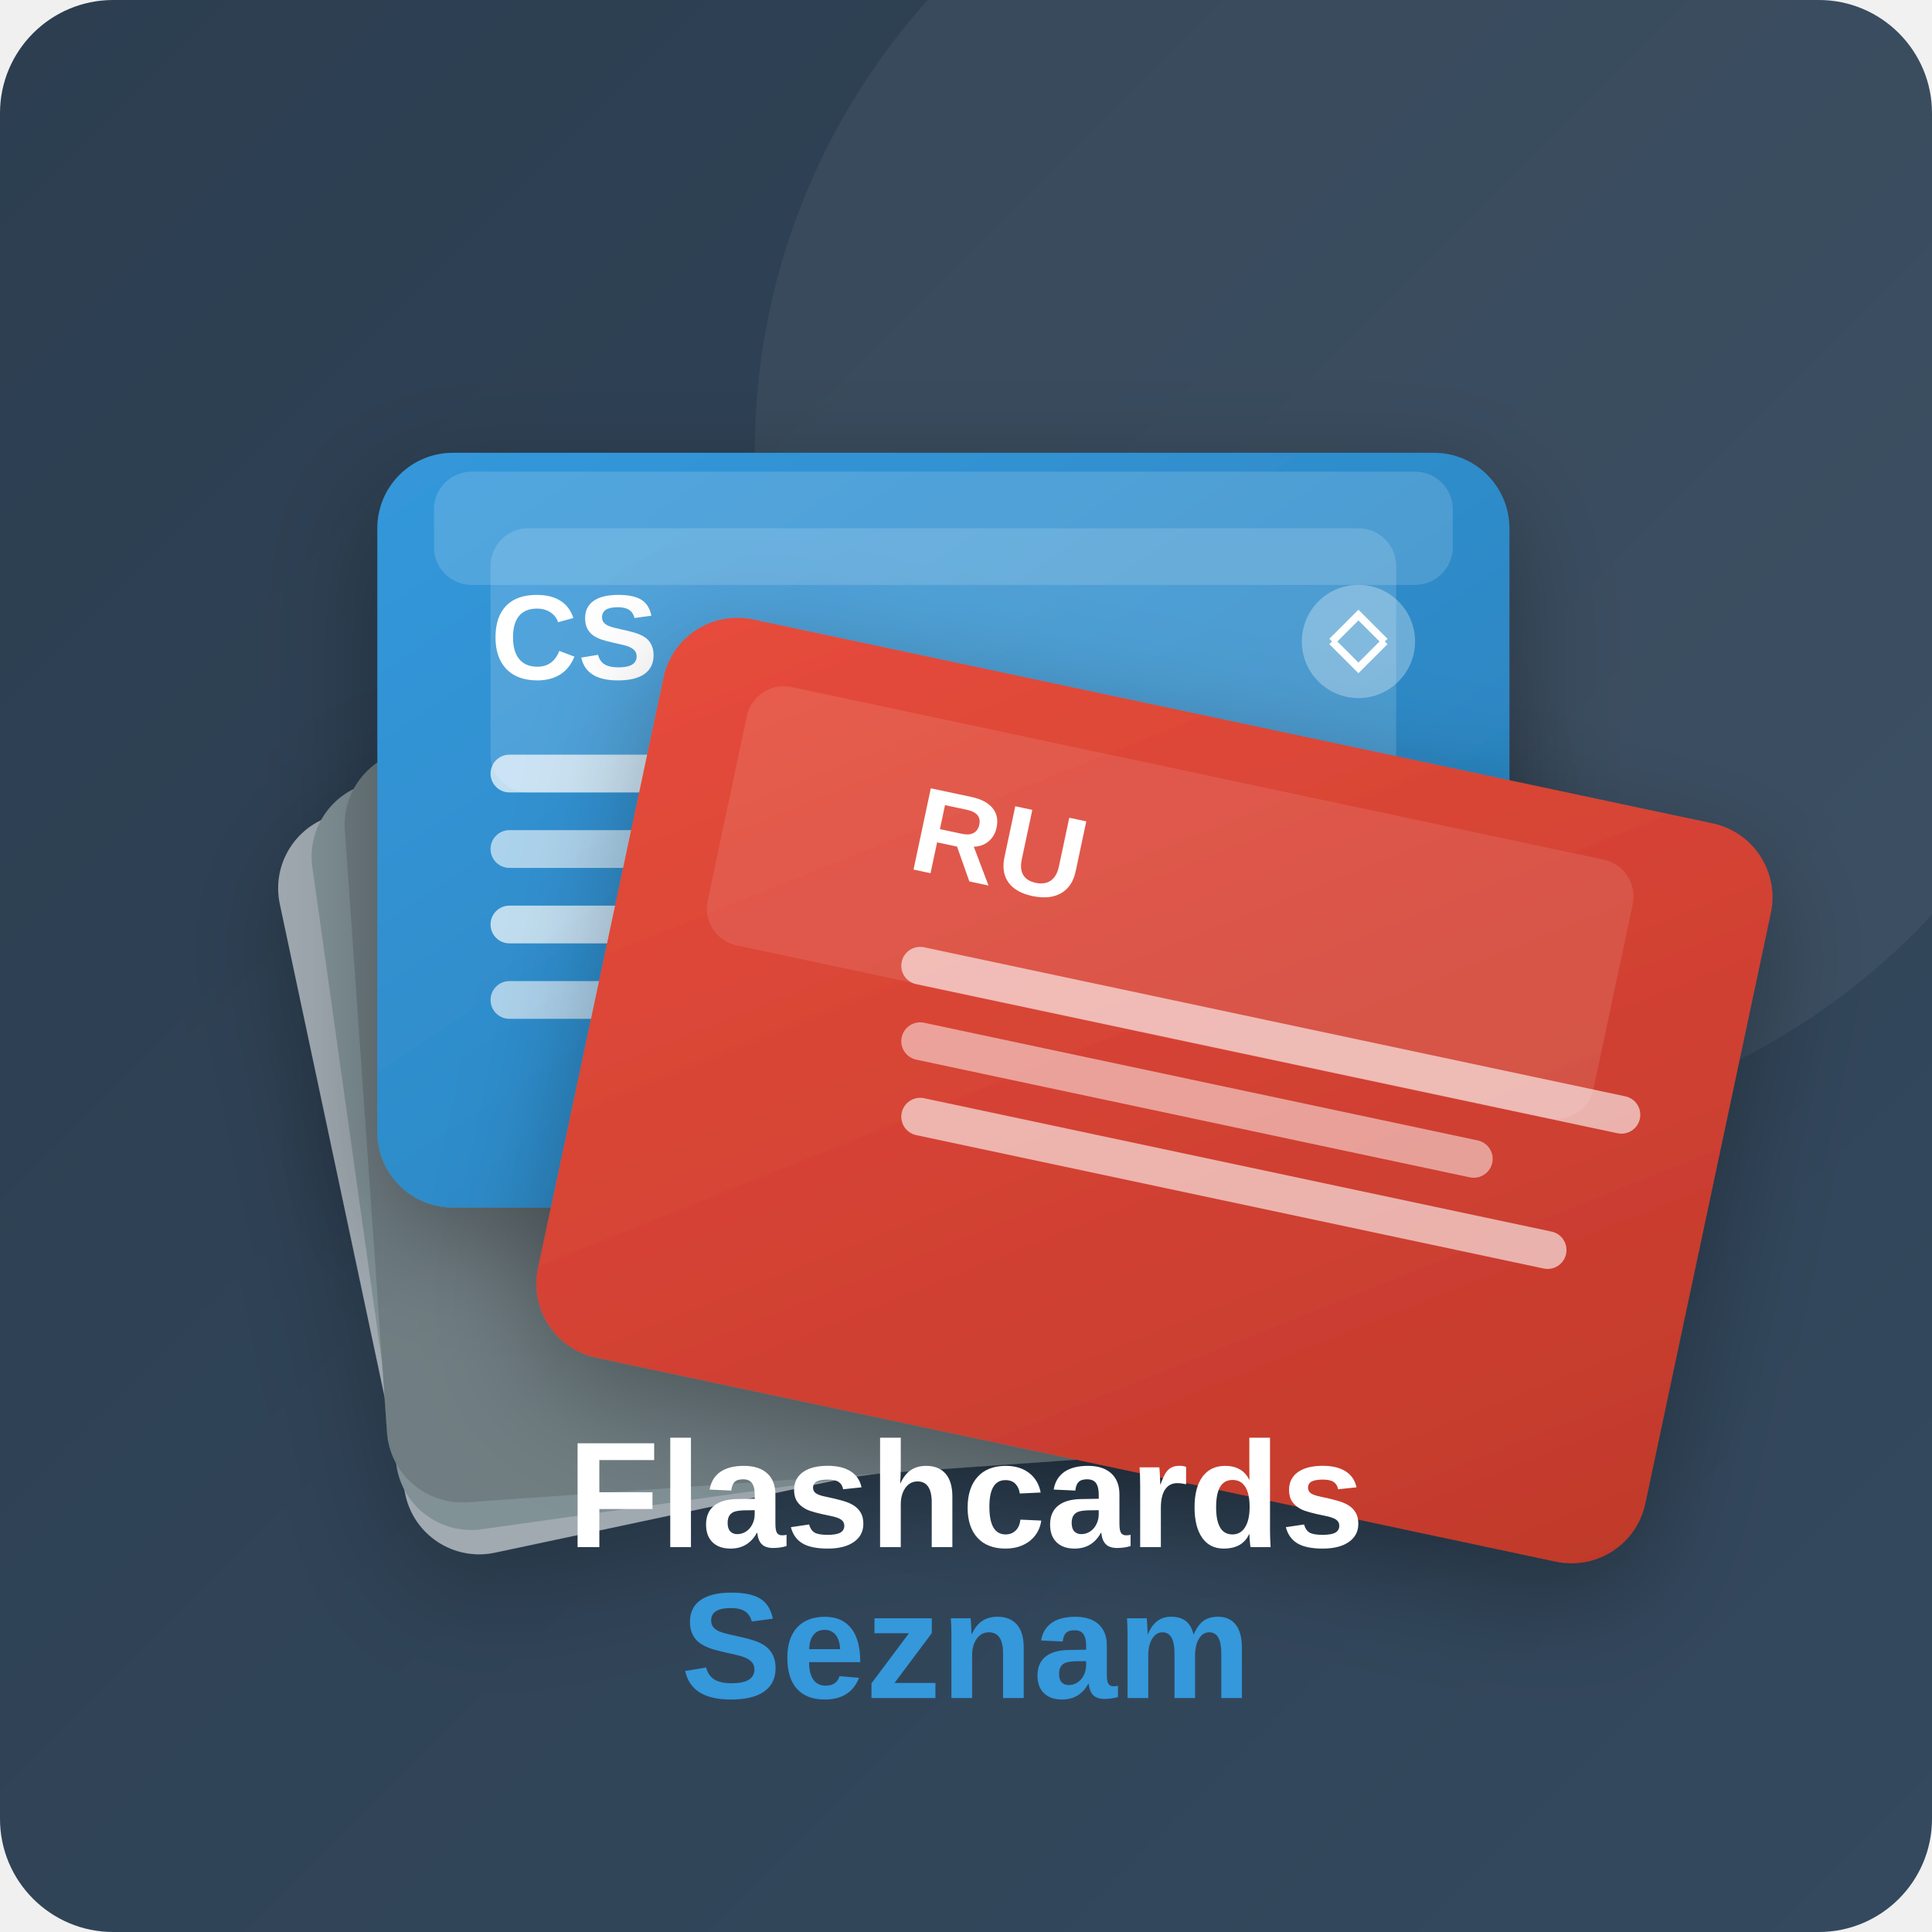
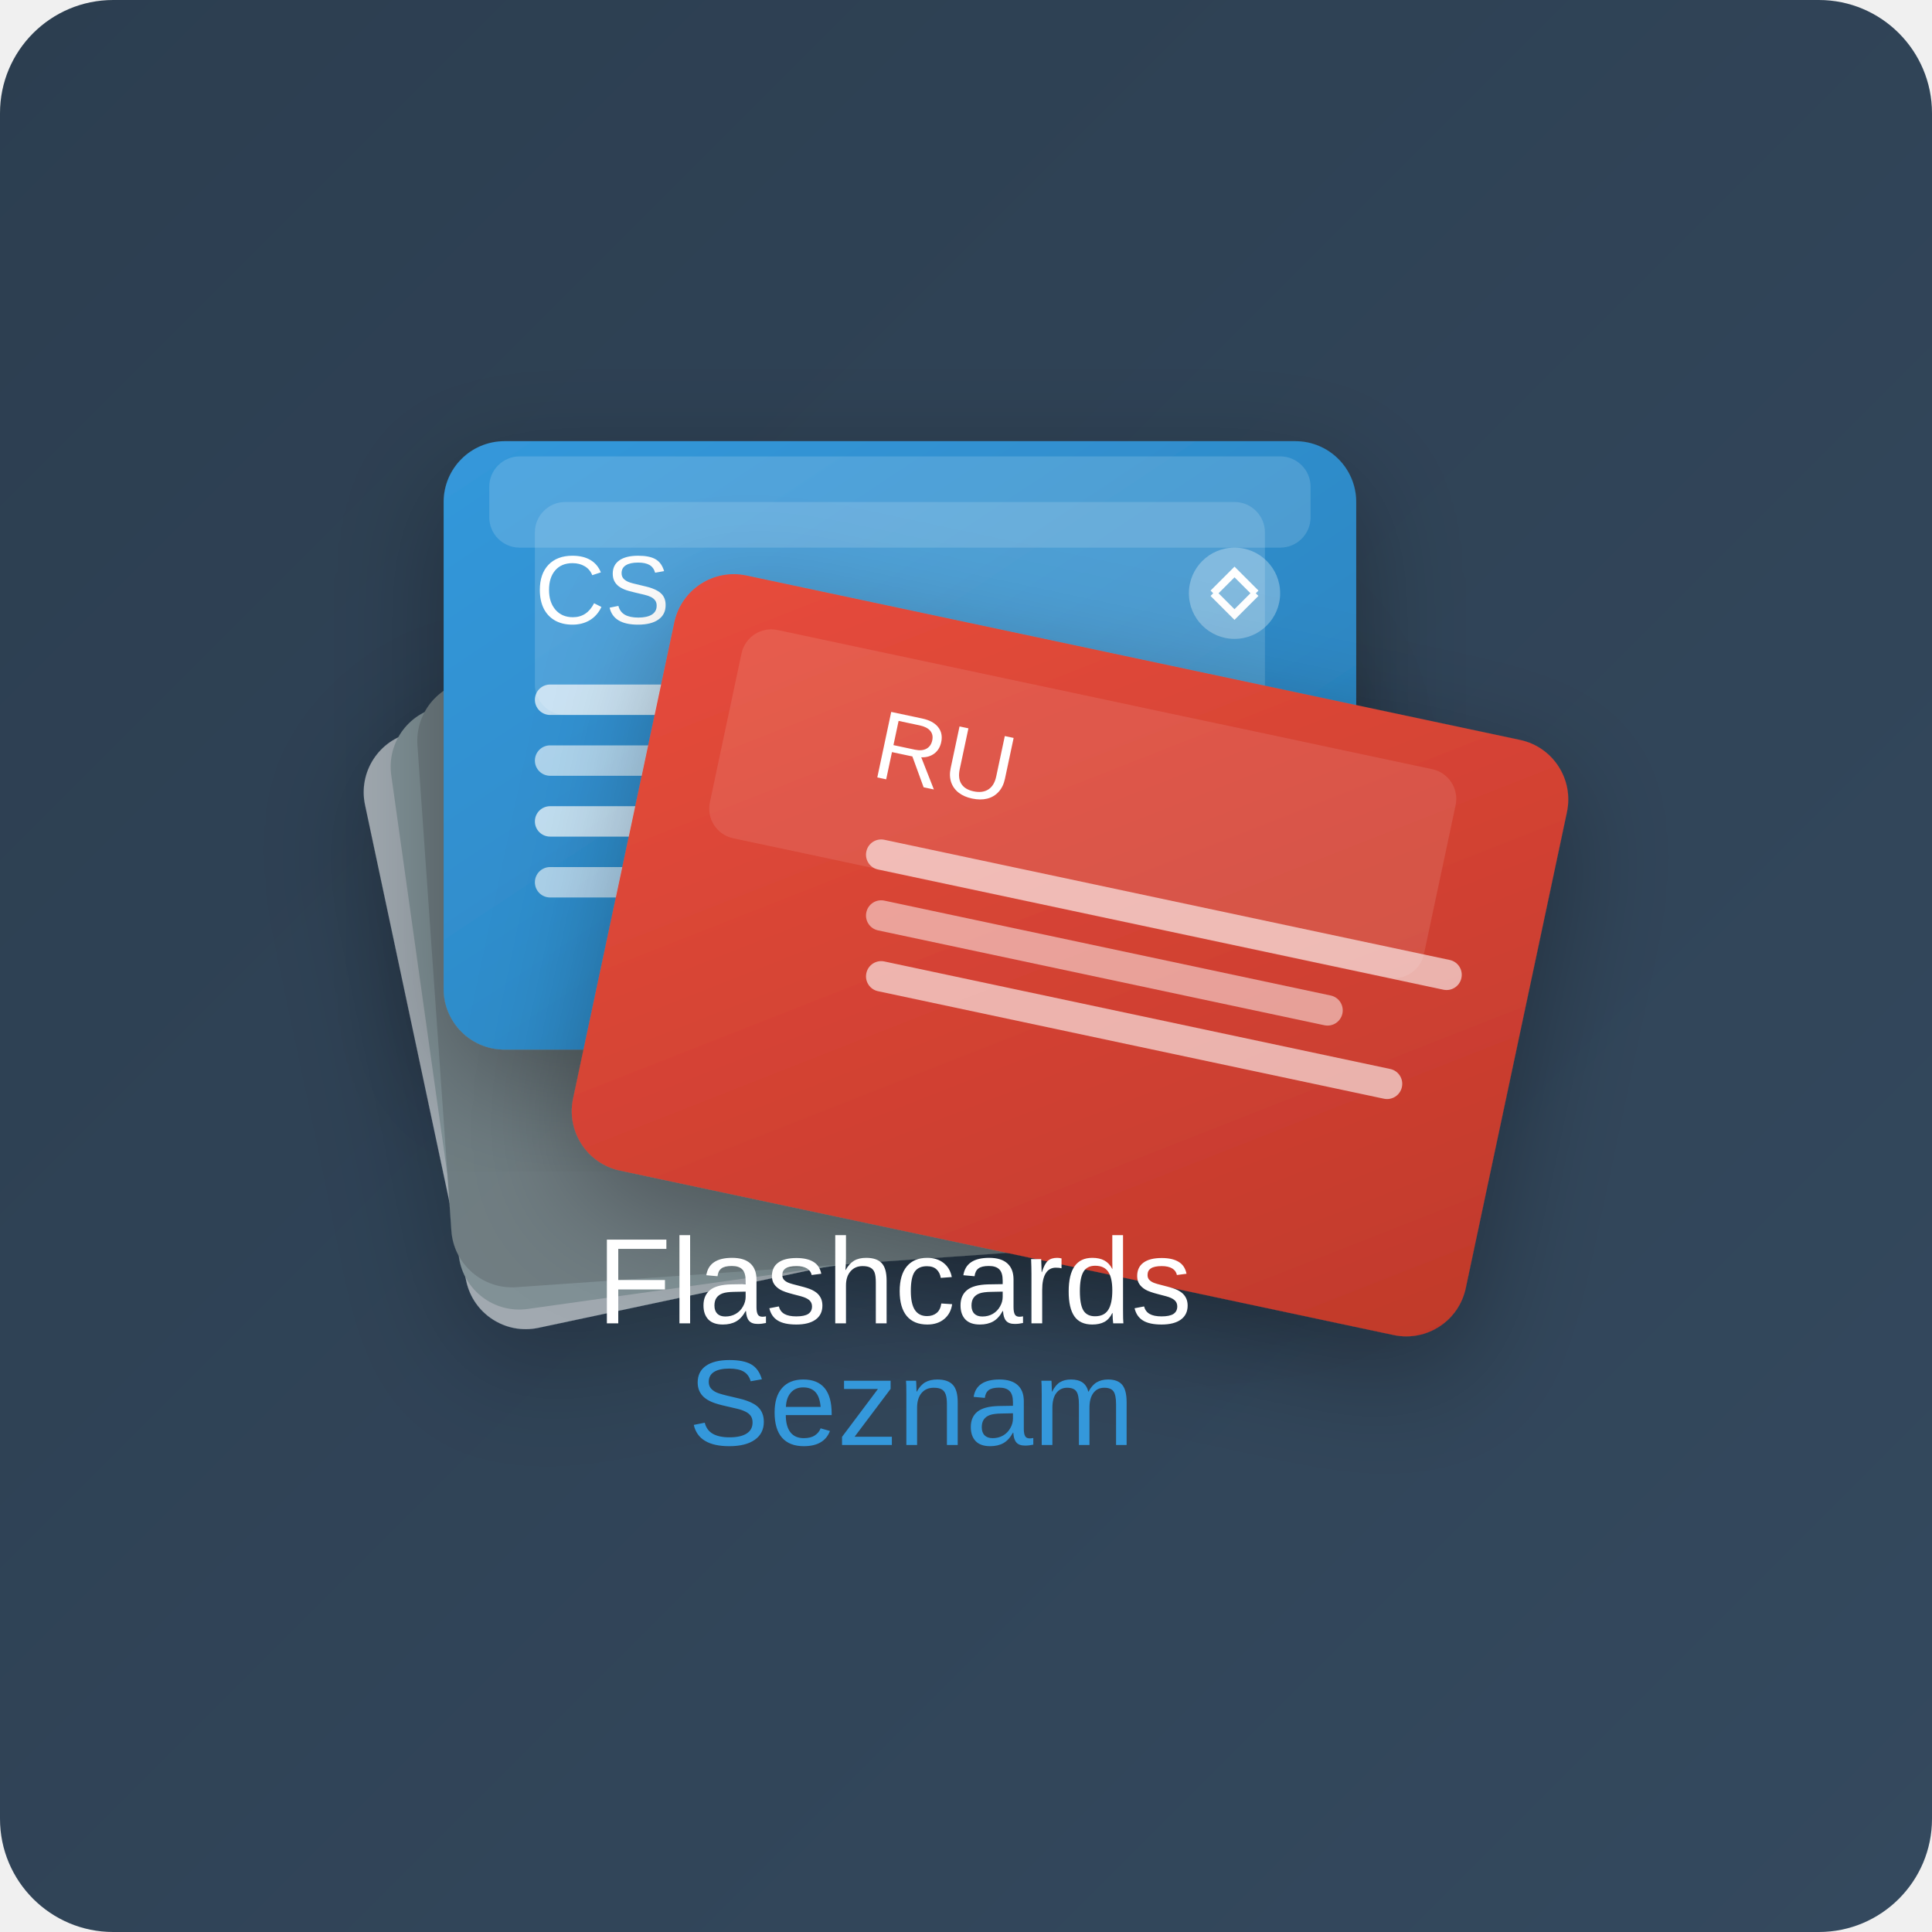
- <svg xmlns="http://www.w3.org/2000/svg" viewBox="0 0 512 512">
+ <svg xmlns="http://www.w3.org/2000/svg" id="_Слой_1" data-name="Слой 1" viewBox="0 0 512 512">
  <defs>
-     <linearGradient id="bgGradient" x1="0%" y1="0%" x2="100%" y2="100%">
-       <stop offset="0%" stop-color="#2c3e50" />
-       <stop offset="100%" stop-color="#34495e" />
-     </linearGradient>
-     <linearGradient id="cardGradient" x1="0%" y1="0%" x2="100%" y2="100%">
-       <stop offset="0%" stop-color="#3498db" />
-       <stop offset="100%" stop-color="#2980b9" />
-     </linearGradient>
-     <linearGradient id="redCardGradient" x1="0%" y1="0%" x2="100%" y2="100%">
-       <stop offset="0%" stop-color="#e74c3c" />
-       <stop offset="100%" stop-color="#c0392b" />
+     <style>
+       .cls-1 {
+         fill: url(#_Безымянный_градиент);
+       }
+ 
+       .cls-2 {
+         font-size: 25.8px;
+       }
+ 
+       .cls-2, .cls-3, .cls-4, .cls-5, .cls-6, .cls-7, .cls-8, .cls-9, .cls-10 {
+         fill: #fff;
+       }
+ 
+       .cls-2, .cls-3, .cls-4, .cls-5, .cls-6, .cls-7, .cls-8, .cls-9, .cls-10, .cls-11 {
+         isolation: isolate;
+       }
+ 
+       .cls-2, .cls-5, .cls-9, .cls-11 {
+         font-family: Arial-BoldMT, Arial;
+       }
+ 
+       .cls-12 {
+         filter: url(#shadow-2);
+       }
+ 
+       .cls-3 {
+         opacity: .3;
+       }
+ 
+       .cls-13 {
+         filter: url(#shadow-3);
+       }
+ 
+       .cls-4 {
+         opacity: .5;
+       }
+ 
+       .cls-5, .cls-11 {
+         font-size: 32.25px;
+       }
+ 
+       .cls-6 {
+         opacity: .1;
+       }
+ 
+       .cls-14 {
+         fill: url(#_Безымянный_градиент_2);
+       }
+ 
+       .cls-7 {
+         opacity: .6;
+       }
+ 
+       .cls-8 {
+         opacity: .15;
+       }
+ 
+       .cls-9 {
+         font-size: 25.8px;
+       }
+ 
+       .cls-15 {
+         fill: #7f8c8d;
+       }
+ 
+       .cls-10 {
+         opacity: .7;
+       }
+ 
+       .cls-16 {
+         fill: #95a5a6;
+       }
+ 
+       .cls-17 {
+         fill: #bdc3c7;
+       }
+ 
+       .cls-18 {
+         fill: url(#_Безымянный_градиент_3);
+       }
+ 
+       .cls-11 {
+         fill: #3498db;
+       }
+ 
+       .cls-19 {
+         fill: none;
+         stroke: #fff;
+         stroke-width: 2px;
+       }
+ 
+       .cls-20 {
+         filter: url(#shadow);
+         opacity: .8;
+       }
+     </style>
+     <linearGradient id="_Безымянный_градиент" data-name="Безымянный градиент" x1="-40.92" y1="676.57" x2="-39.92" y2="675.57" gradientTransform="translate(20951 346402.69) scale(512 -512)" gradientUnits="userSpaceOnUse">
+       <stop offset="0" stop-color="#2c3e50" />
+       <stop offset="1" stop-color="#34495e" />
    </linearGradient>
    <filter id="shadow" x="-20%" y="-20%" width="140%" height="140%">
      <feGaussianBlur in="SourceAlpha" stdDeviation="15" />
      <feOffset dx="0" dy="10" result="offsetblur" />
      <feComponentTransfer>
-         <feFuncA type="linear" slope="0.3" />
+         <feFuncA slope="0.3" type="linear" />
      </feComponentTransfer>
      <feMerge>
        <feMergeNode />
        <feMergeNode in="SourceGraphic" />
      </feMerge>
    </filter>
+     <filter id="shadow-2" data-name="shadow" x="-20%" y="-20%" width="140%" height="140%">
+       <feGaussianBlur in="SourceAlpha" stdDeviation="15" />
+       <feOffset dx="0" dy="10" result="offsetblur" />
+       <feComponentTransfer>
+         <feFuncA slope="0.3" type="linear" />
+       </feComponentTransfer>
+       <feMerge>
+         <feMergeNode />
+         <feMergeNode in="SourceGraphic" />
+       </feMerge>
+     </filter>
+     <linearGradient id="_Безымянный_градиент_2" data-name="Безымянный градиент 2" x1="-40.8" y1="676.08" x2="-40" y2="675.27" gradientTransform="translate(12359 135333) scale(300 -200)" gradientUnits="userSpaceOnUse">
+       <stop offset="0" stop-color="#3498db" />
+       <stop offset="1" stop-color="#2980b9" />
+     </linearGradient>
+     <filter id="shadow-3" data-name="shadow" x="-20%" y="-20%" width="140%" height="140%">
+       <feGaussianBlur in="SourceAlpha" stdDeviation="15" />
+       <feOffset dx="0" dy="10" result="offsetblur" />
+       <feComponentTransfer>
+         <feFuncA slope="0.3" type="linear" />
+       </feComponentTransfer>
+       <feMerge>
+         <feMergeNode />
+         <feMergeNode in="SourceGraphic" />
+       </feMerge>
+     </filter>
+     <linearGradient id="_Безымянный_градиент_3" data-name="Безымянный градиент 3" x1="-40.75" y1="676.18" x2="-39.95" y2="675.37" gradientTransform="translate(-134871.97 12358.06) rotate(90) scale(300 -200)" gradientUnits="userSpaceOnUse">
+       <stop offset="0" stop-color="#e74c3c" />
+       <stop offset="1" stop-color="#c0392b" />
+     </linearGradient>
  </defs>
-   <rect width="512" height="512" rx="30" fill="url(#bgGradient)" />
-   <circle cx="380" cy="120" r="180" fill="white" opacity="0.05" />
-   <g filter="url(#shadow)" opacity="0.8">
-     <rect x="70" y="220" width="300" height="200" rx="20" fill="#bdc3c7" transform="rotate(-12 70 220)" />
-     <rect x="80" y="210" width="300" height="200" rx="20" fill="#95a5a6" transform="rotate(-8 80 210)" />
-     <rect x="90" y="200" width="300" height="200" rx="20" fill="#7f8c8d" transform="rotate(-4 90 200)" />
+   <rect class="cls-1" width="512" height="512" rx="30" ry="30" />
+   <g>
+     <g class="cls-20">
+       <rect class="cls-17" x="107.5" y="170.63" width="241.84" height="161.23" rx="16.12" ry="16.12" transform="translate(-47.24 52.98) rotate(-12)" />
+       <rect class="cls-16" x="111.49" y="171.86" width="241.84" height="161.23" rx="16.12" ry="16.12" transform="translate(-32.88 34.8) rotate(-8)" />
+       <rect class="cls-15" x="114.83" y="172.78" width="241.84" height="161.23" rx="16.12" ry="16.12" transform="translate(-17.1 17.06) rotate(-4)" />
+     </g>
+     <g class="cls-12">
+       <rect class="cls-14" x="117.57" y="116.92" width="241.84" height="161.23" rx="16.12" ry="16.12" />
+       <rect class="cls-8" x="141.75" y="133.04" width="193.47" height="56.43" rx="8.06" ry="8.06" />
+       <rect class="cls-8" x="129.66" y="120.95" width="217.66" height="24.18" rx="8.06" ry="8.06" />
+       <text class="cls-9" transform="translate(141.75 165.29)">
+         <tspan x="0" y="0">CS</tspan>
+       </text>
+       <path class="cls-10" d="M145.78,181.41h185.41c2.23,0,4.03,1.8,4.03,4.03h0c0,2.23-1.8,4.03-4.03,4.03H145.78c-2.23,0-4.03-1.8-4.03-4.03h0c0-2.23,1.8-4.03,4.03-4.03Z" />
+       <path class="cls-7" d="M145.78,197.53h137.04c2.23,0,4.03,1.8,4.03,4.03h0c0,2.23-1.8,4.03-4.03,4.03H145.78c-2.23,0-4.03-1.8-4.03-4.03h0c0-2.23,1.8-4.03,4.03-4.03Z" />
+       <path class="cls-10" d="M145.78,213.65h161.23c2.23,0,4.03,1.8,4.03,4.03h0c0,2.23-1.8,4.03-4.03,4.03H145.78c-2.23,0-4.03-1.8-4.03-4.03h0c0-2.23,1.8-4.03,4.03-4.03Z" />
+       <path class="cls-7" d="M145.78,229.78h120.92c2.23,0,4.03,1.8,4.03,4.03h0c0,2.23-1.8,4.03-4.03,4.03h-120.92c-2.23,0-4.03-1.8-4.03-4.03h0c0-2.23,1.8-4.03,4.03-4.03Z" />
+       <circle class="cls-3" cx="327.16" cy="157.22" r="12.09" />
+       <path class="cls-19" d="M321.52,157.22l5.64-5.64,5.64,5.64m-11.29,0l5.64,5.64,5.64-5.64" />
+     </g>
+     <g class="cls-13">
+       <rect class="cls-18" x="202.96" y="132.23" width="161.23" height="241.84" rx="16.12" ry="16.12" transform="translate(-23.01 477.9) rotate(-78)" />
+       <rect class="cls-6" x="258.72" y="116.26" width="56.43" height="193.47" rx="8.06" ry="8.06" transform="translate(18.94 449.38) rotate(-78)" />
+       <text class="cls-2" transform="translate(230.43 205.59) rotate(12)">
+         <tspan x="0" y="0">RU</tspan>
+       </text>
+       <path class="cls-7" d="M234.37,222.55l149.82,31.85c2.18,.46,3.57,2.6,3.1,4.78h0c-.46,2.18-2.6,3.57-4.78,3.1l-149.82-31.85c-2.18-.46-3.57-2.6-3.1-4.78h0c.46-2.18,2.6-3.57,4.78-3.1Z" />
+       <path class="cls-4" d="M234.37,238.68l118.28,25.14c2.18,.46,3.57,2.6,3.1,4.78h0c-.46,2.18-2.6,3.57-4.78,3.1l-118.28-25.14c-2.18-.46-3.57-2.6-3.1-4.78h0c.46-2.18,2.6-3.57,4.78-3.1Z" />
+       <path class="cls-7" d="M234.37,254.8l134.05,28.49c2.18,.46,3.57,2.6,3.1,4.78h0c-.46,2.18-2.6,3.57-4.78,3.1l-134.05-28.49c-2.18-.46-3.57-2.6-3.1-4.78h0c.46-2.18,2.6-3.57,4.78-3.1Z" />
+     </g>
+     <text class="cls-5" transform="translate(158.19 350.7)">
+       <tspan x="0" y="0">Flashcards</tspan>
+     </text>
+     <text class="cls-11" transform="translate(182.39 382.94)">
+       <tspan x="0" y="0">Seznam</tspan>
+     </text>
  </g>
-   <g filter="url(#shadow)">
-     <rect x="100" y="120" width="300" height="200" rx="20" fill="url(#cardGradient)" />
-     <rect x="130" y="140" width="240" height="70" rx="10" fill="white" opacity="0.15" />
-     <rect x="115" y="125" width="270" height="30" rx="10" fill="white" opacity="0.15" />
-     <text x="130" y="180" font-family="Arial" font-size="32" font-weight="bold" fill="white">CS</text>
-     <rect x="130" y="200" width="240" height="10" rx="5" fill="white" opacity="0.7" />
-     <rect x="130" y="220" width="180" height="10" rx="5" fill="white" opacity="0.6" />
-     <rect x="130" y="240" width="210" height="10" rx="5" fill="white" opacity="0.7" />
-     <rect x="130" y="260" width="160" height="10" rx="5" fill="white" opacity="0.6" />
-     <circle cx="360" cy="170" r="15" fill="white" opacity="0.3" />
-     <path d="M353 170 L360 163 L367 170 M353 170 L360 177 L367 170" stroke="white" stroke-width="2" fill="none" />
-   </g>
-   <g filter="url(#shadow)">
-     <rect x="180" y="160" width="300" height="200" rx="20" fill="url(#redCardGradient)" transform="rotate(12 180 160)" />
-     <rect x="200" y="180" width="240" height="70" rx="10" fill="white" opacity="0.1" transform="rotate(12 200 180)" />
-     <text x="240" y="230" font-family="Arial" font-size="32" font-weight="bold" fill="white" transform="rotate(12 240 230)">RU</text>
-     <rect x="240" y="250" width="200" height="10" rx="5" fill="white" opacity="0.6" transform="rotate(12 240 250)" />
-     <rect x="240" y="270" width="160" height="10" rx="5" fill="white" opacity="0.5" transform="rotate(12 240 270)" />
-     <rect x="240" y="290" width="180" height="10" rx="5" fill="white" opacity="0.6" transform="rotate(12 240 290)" />
-   </g>
-   <text x="256" y="410" font-family="Arial" font-size="40" font-weight="bold" fill="white" text-anchor="middle">Flashcards</text>
-   <text x="256" y="450" font-family="Arial" font-size="40" font-weight="bold" fill="#3498db" text-anchor="middle">Seznam</text>
</svg>
